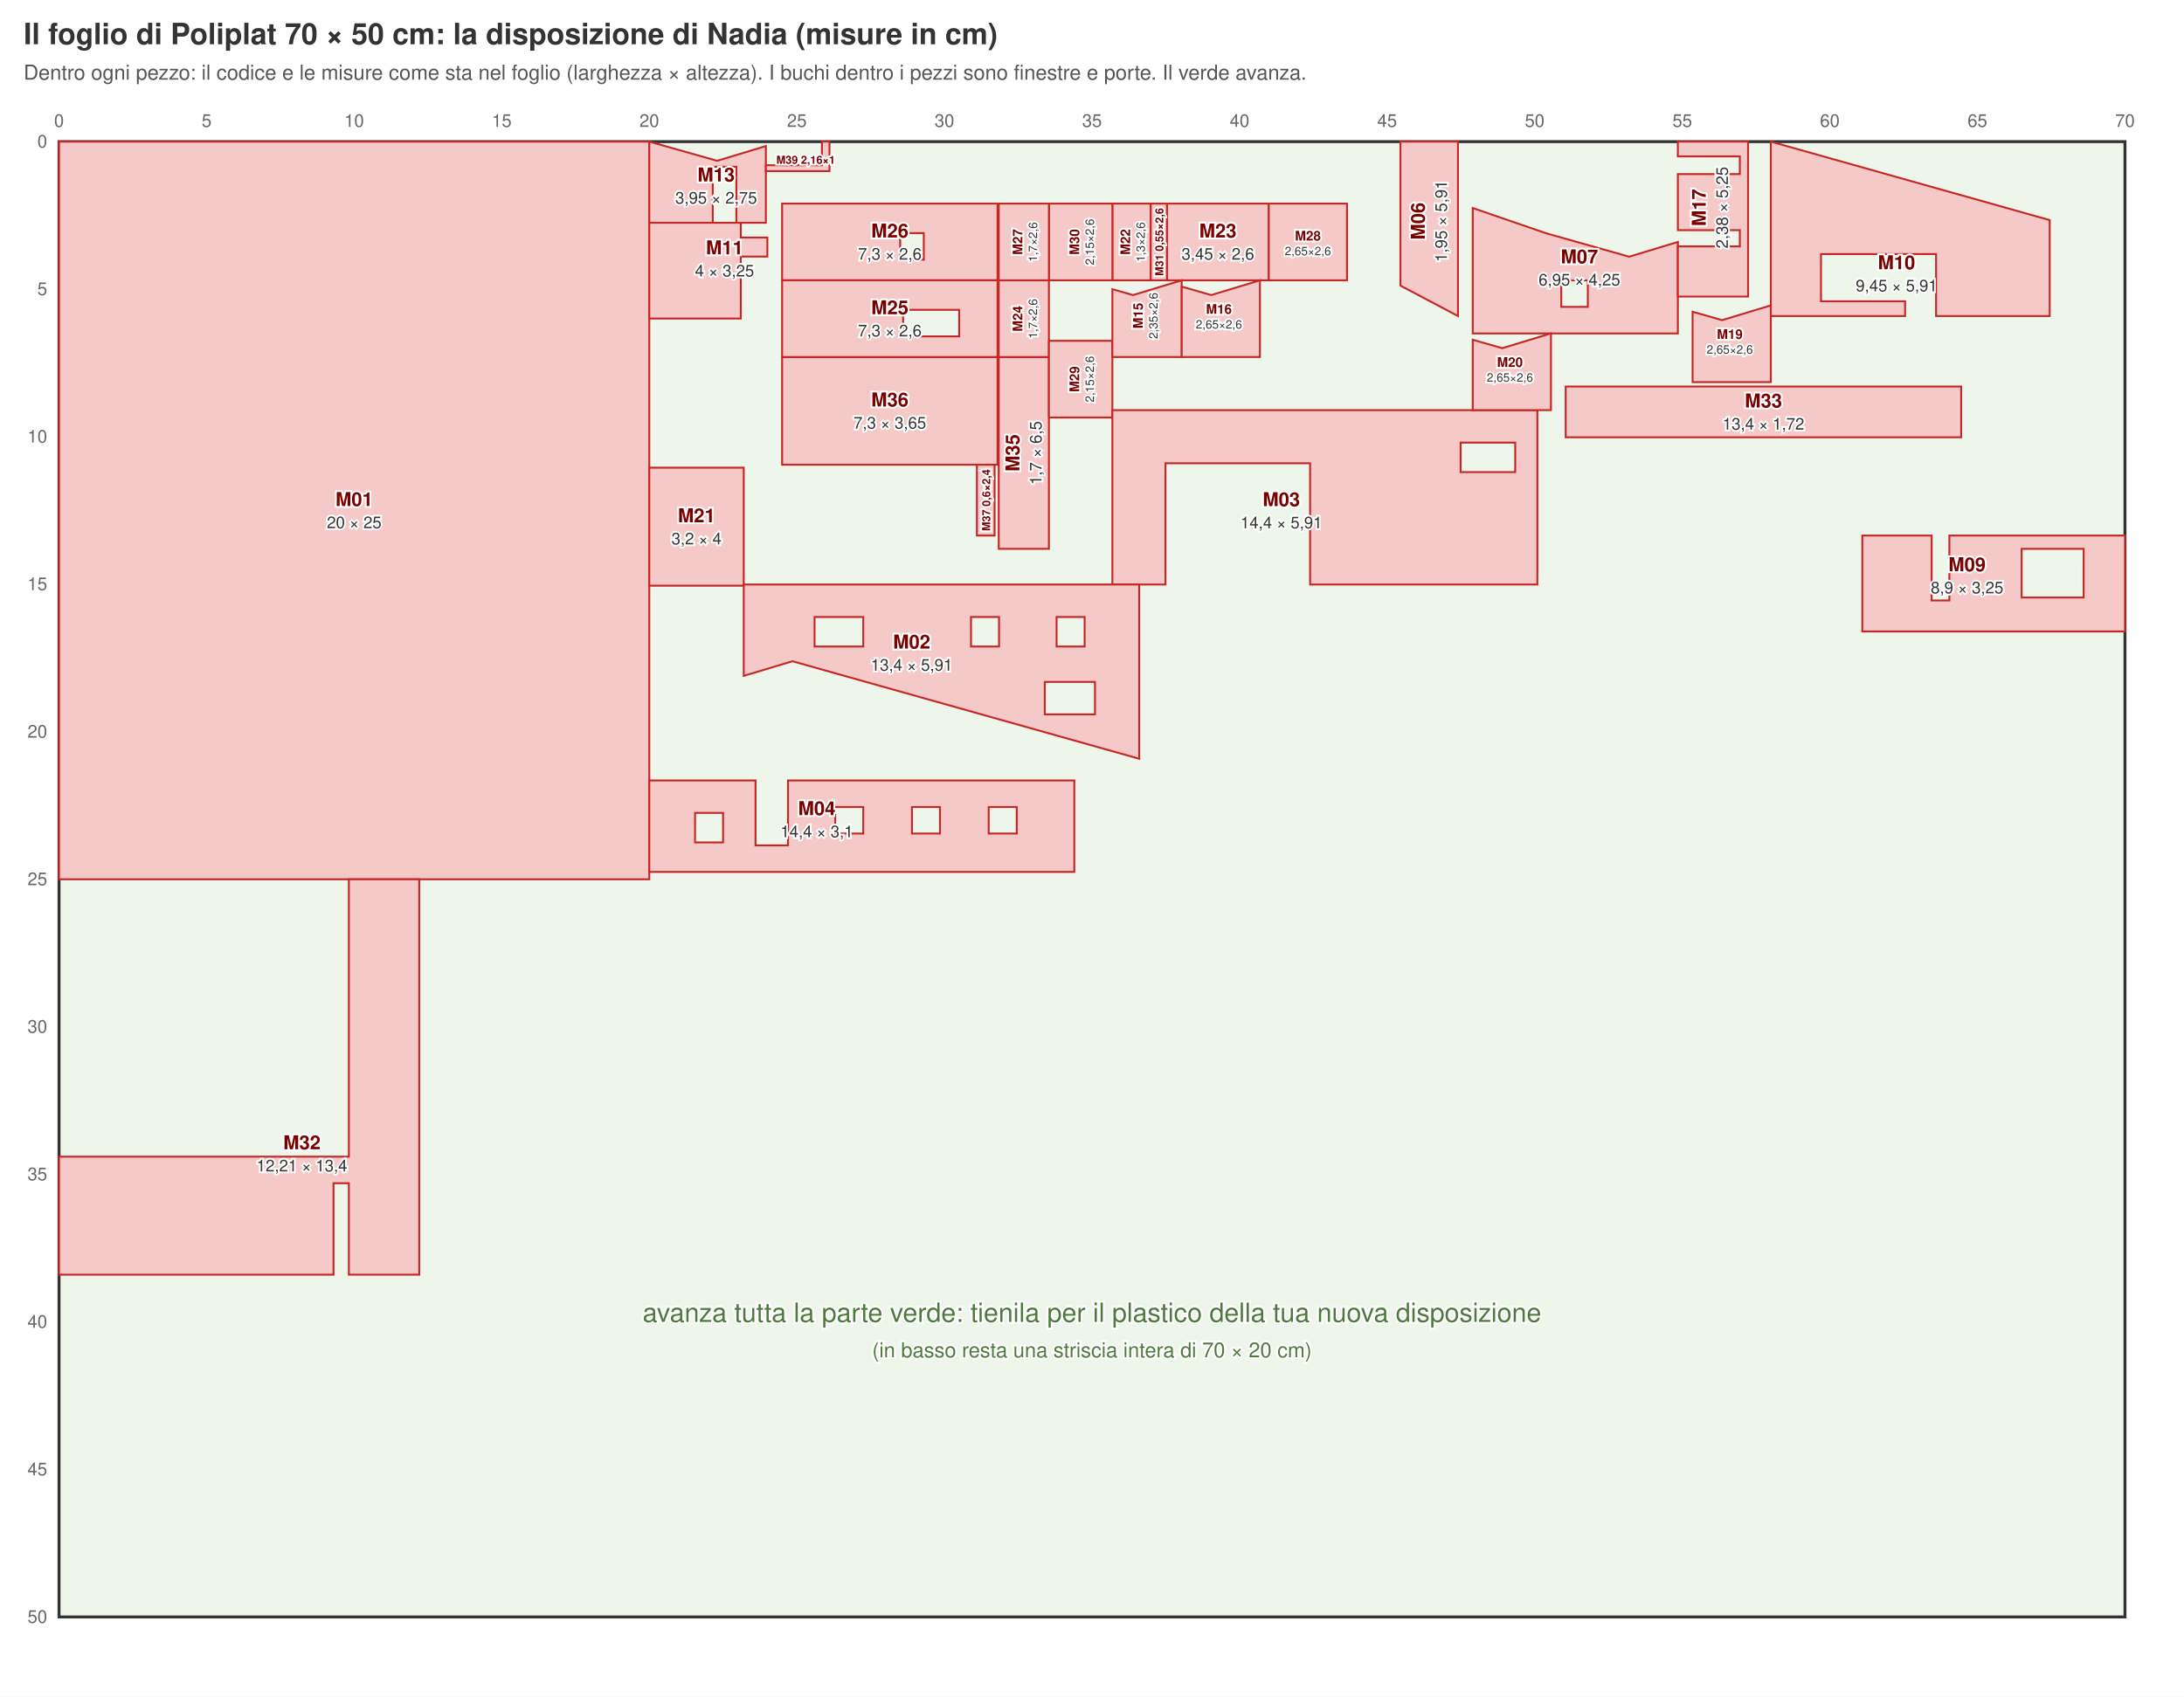
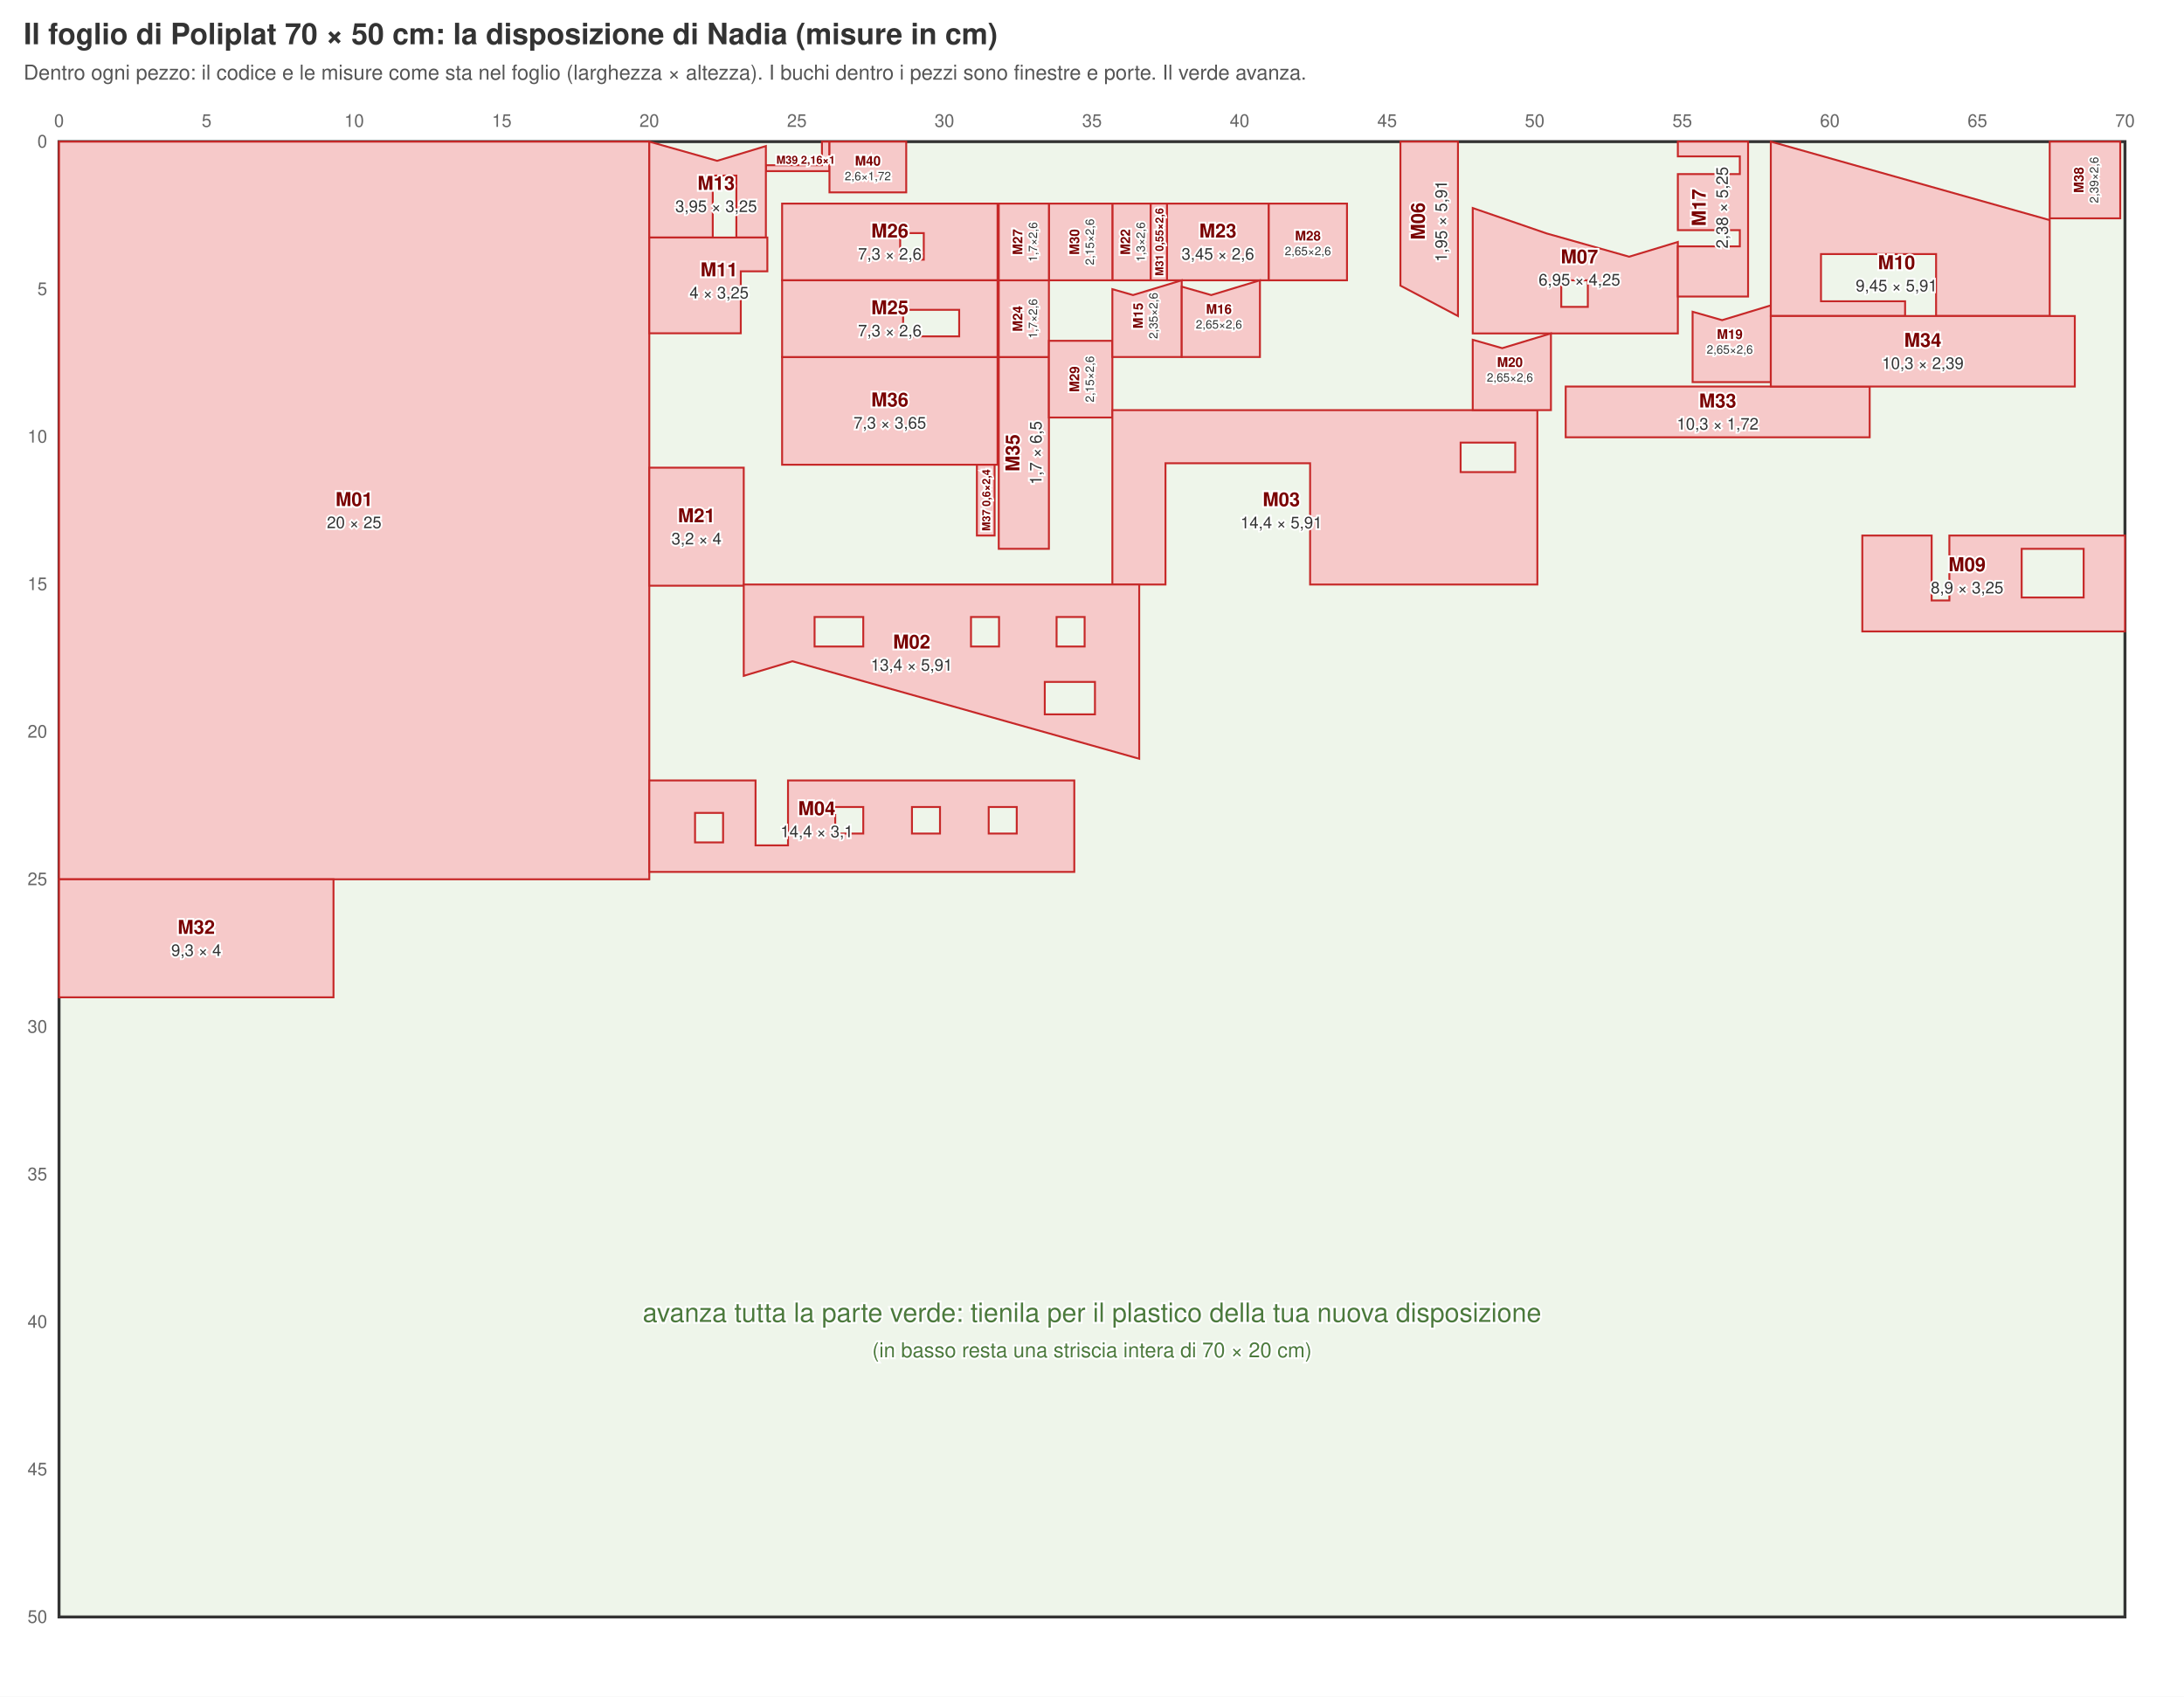
<svg xmlns="http://www.w3.org/2000/svg" viewBox="0 0 1480 1150" width="1480" height="1150">
  <rect width="100%" height="100%" fill="#ffffff" />
  <text x="16" y="30" font-family="Helvetica, Arial, sans-serif" font-size="20" font-weight="bold" fill="#333">Il foglio di Poliplat 70 × 50 cm: la disposizione di Nadia (misure in cm)</text>
  <text x="16" y="54" font-family="Helvetica, Arial, sans-serif" font-size="14" fill="#555">Dentro ogni pezzo: il codice e le misure come sta nel foglio (larghezza × altezza). I buchi dentro i pezzi sono finestre e porte. Il verde avanza.</text>
  <rect x="40" y="96" width="1400.0" height="1000.0" fill="#eef5ea" stroke="#333" stroke-width="2" />
  <text x="40.0" y="86.0" font-family="Helvetica, Arial, sans-serif" font-size="12" fill="#666" text-anchor="middle" stroke="#fff" stroke-width="2.5" paint-order="stroke">0</text>
  <text x="140.0" y="86.0" font-family="Helvetica, Arial, sans-serif" font-size="12" fill="#666" text-anchor="middle" stroke="#fff" stroke-width="2.5" paint-order="stroke">5</text>
  <text x="240.0" y="86.0" font-family="Helvetica, Arial, sans-serif" font-size="12" fill="#666" text-anchor="middle" stroke="#fff" stroke-width="2.5" paint-order="stroke">10</text>
  <text x="340.0" y="86.0" font-family="Helvetica, Arial, sans-serif" font-size="12" fill="#666" text-anchor="middle" stroke="#fff" stroke-width="2.5" paint-order="stroke">15</text>
  <text x="440.0" y="86.0" font-family="Helvetica, Arial, sans-serif" font-size="12" fill="#666" text-anchor="middle" stroke="#fff" stroke-width="2.5" paint-order="stroke">20</text>
  <text x="540.0" y="86.0" font-family="Helvetica, Arial, sans-serif" font-size="12" fill="#666" text-anchor="middle" stroke="#fff" stroke-width="2.5" paint-order="stroke">25</text>
  <text x="640.0" y="86.0" font-family="Helvetica, Arial, sans-serif" font-size="12" fill="#666" text-anchor="middle" stroke="#fff" stroke-width="2.5" paint-order="stroke">30</text>
  <text x="740.0" y="86.0" font-family="Helvetica, Arial, sans-serif" font-size="12" fill="#666" text-anchor="middle" stroke="#fff" stroke-width="2.5" paint-order="stroke">35</text>
  <text x="840.0" y="86.0" font-family="Helvetica, Arial, sans-serif" font-size="12" fill="#666" text-anchor="middle" stroke="#fff" stroke-width="2.5" paint-order="stroke">40</text>
  <text x="940.0" y="86.0" font-family="Helvetica, Arial, sans-serif" font-size="12" fill="#666" text-anchor="middle" stroke="#fff" stroke-width="2.5" paint-order="stroke">45</text>
  <text x="1040.0" y="86.0" font-family="Helvetica, Arial, sans-serif" font-size="12" fill="#666" text-anchor="middle" stroke="#fff" stroke-width="2.5" paint-order="stroke">50</text>
  <text x="1140.0" y="86.0" font-family="Helvetica, Arial, sans-serif" font-size="12" fill="#666" text-anchor="middle" stroke="#fff" stroke-width="2.5" paint-order="stroke">55</text>
  <text x="1240.0" y="86.0" font-family="Helvetica, Arial, sans-serif" font-size="12" fill="#666" text-anchor="middle" stroke="#fff" stroke-width="2.5" paint-order="stroke">60</text>
  <text x="1340.0" y="86.0" font-family="Helvetica, Arial, sans-serif" font-size="12" fill="#666" text-anchor="middle" stroke="#fff" stroke-width="2.5" paint-order="stroke">65</text>
  <text x="1440.0" y="86.0" font-family="Helvetica, Arial, sans-serif" font-size="12" fill="#666" text-anchor="middle" stroke="#fff" stroke-width="2.5" paint-order="stroke">70</text>
  <text x="32.0" y="100.0" font-family="Helvetica, Arial, sans-serif" font-size="12" fill="#666" text-anchor="end" stroke="#fff" stroke-width="2.5" paint-order="stroke">0</text>
  <text x="32.0" y="200.0" font-family="Helvetica, Arial, sans-serif" font-size="12" fill="#666" text-anchor="end" stroke="#fff" stroke-width="2.5" paint-order="stroke">5</text>
  <text x="32.0" y="300.0" font-family="Helvetica, Arial, sans-serif" font-size="12" fill="#666" text-anchor="end" stroke="#fff" stroke-width="2.5" paint-order="stroke">10</text>
  <text x="32.0" y="400.0" font-family="Helvetica, Arial, sans-serif" font-size="12" fill="#666" text-anchor="end" stroke="#fff" stroke-width="2.5" paint-order="stroke">15</text>
  <text x="32.0" y="500.0" font-family="Helvetica, Arial, sans-serif" font-size="12" fill="#666" text-anchor="end" stroke="#fff" stroke-width="2.5" paint-order="stroke">20</text>
  <text x="32.0" y="600.0" font-family="Helvetica, Arial, sans-serif" font-size="12" fill="#666" text-anchor="end" stroke="#fff" stroke-width="2.5" paint-order="stroke">25</text>
  <text x="32.0" y="700.0" font-family="Helvetica, Arial, sans-serif" font-size="12" fill="#666" text-anchor="end" stroke="#fff" stroke-width="2.5" paint-order="stroke">30</text>
  <text x="32.0" y="800.0" font-family="Helvetica, Arial, sans-serif" font-size="12" fill="#666" text-anchor="end" stroke="#fff" stroke-width="2.5" paint-order="stroke">35</text>
  <text x="32.0" y="900.0" font-family="Helvetica, Arial, sans-serif" font-size="12" fill="#666" text-anchor="end" stroke="#fff" stroke-width="2.5" paint-order="stroke">40</text>
  <text x="32.0" y="1000.0" font-family="Helvetica, Arial, sans-serif" font-size="12" fill="#666" text-anchor="end" stroke="#fff" stroke-width="2.5" paint-order="stroke">45</text>
  <text x="32.0" y="1100.0" font-family="Helvetica, Arial, sans-serif" font-size="12" fill="#666" text-anchor="end" stroke="#fff" stroke-width="2.5" paint-order="stroke">50</text>
  <path d="M 40.0 96.0 L 40.0 596.0 L 440.0 596.0 L 440.0 96.0 Z" fill="#f6c9c9" fill-rule="evenodd" stroke="#c62828" stroke-width="1.3" />
  <path d="M 676.0 242.0 L 530.0 242.0 L 530.0 315.0 L 676.0 315.0 Z" fill="#f6c9c9" fill-rule="evenodd" stroke="#c62828" stroke-width="1.3" />
  <path d="M 676.0 138.0 L 530.0 138.0 L 530.0 190.0 L 676.0 190.0 Z M 626.0 158.0 L 610.0 158.0 L 610.0 176.0 L 626.0 176.0 Z" fill="#f6c9c9" fill-rule="evenodd" stroke="#c62828" stroke-width="1.3" />
  <path d="M 753.8 190.0 L 779.8 190.0 L 779.8 138.0 L 753.8 138.0 Z" fill="#f6c9c9" fill-rule="evenodd" stroke="#c62828" stroke-width="1.3" />
  <path d="M 710.8 242.0 L 676.8 242.0 L 676.8 372.0 L 710.8 372.0 Z" fill="#f6c9c9" fill-rule="evenodd" stroke="#c62828" stroke-width="1.3" />
  <path d="M 710.8 190.0 L 676.8 190.0 L 676.8 242.0 L 710.8 242.0 Z" fill="#f6c9c9" fill-rule="evenodd" stroke="#c62828" stroke-width="1.3" />
  <path d="M 676.0 190.0 L 530.0 190.0 L 530.0 242.0 L 676.0 242.0 Z M 650.0 210.0 L 612.0 210.0 L 612.0 228.0 L 650.0 228.0 Z" fill="#f6c9c9" fill-rule="evenodd" stroke="#c62828" stroke-width="1.3" />
  <path d="M 662.0 363.0 L 674.0 363.0 L 674.0 315.0 L 662.0 315.0 Z" fill="#f6c9c9" fill-rule="evenodd" stroke="#c62828" stroke-width="1.3" />
  <path d="M 710.8 283.0 L 753.8 283.0 L 753.8 231.0 L 710.8 231.0 Z" fill="#f6c9c9" fill-rule="evenodd" stroke="#c62828" stroke-width="1.3" />
  <path d="M 504.0 317.0 L 440.0 317.0 L 440.0 397.0 L 504.0 397.0 Z" fill="#f6c9c9" fill-rule="evenodd" stroke="#c62828" stroke-width="1.3" />
  <path d="M 790.8 190.0 L 859.8 190.0 L 859.8 138.0 L 790.8 138.0 Z" fill="#f6c9c9" fill-rule="evenodd" stroke="#c62828" stroke-width="1.3" />
  <path d="M 859.8 190.0 L 912.8 190.0 L 912.8 138.0 L 859.8 138.0 Z" fill="#f6c9c9" fill-rule="evenodd" stroke="#c62828" stroke-width="1.3" />
  <path d="M 710.8 190.0 L 753.8 190.0 L 753.8 138.0 L 710.8 138.0 Z" fill="#f6c9c9" fill-rule="evenodd" stroke="#c62828" stroke-width="1.3" />
  <path d="M 710.8 138.0 L 676.8 138.0 L 676.8 190.0 L 710.8 190.0 Z" fill="#f6c9c9" fill-rule="evenodd" stroke="#c62828" stroke-width="1.3" />
  <path d="M 779.8 190.0 L 790.8 190.0 L 790.8 138.0 L 779.8 138.0 Z" fill="#f6c9c9" fill-rule="evenodd" stroke="#c62828" stroke-width="1.3" />
  <path d="M 753.8 242.0 L 800.8 242.0 L 800.8 190.0 L 767.8 200.0 L 753.8 196.0 Z" fill="#f6c9c9" fill-rule="evenodd" stroke="#c62828" stroke-width="1.3" />
-   <path d="M 440.0 151.0 L 483.0 151.0 L 483.0 113.0 L 499.0 113.0 L 499.0 151.0 L 519.0 151.0 L 519.0 99.0 L 486.0 109.0 L 440.0 96.0 Z" fill="#f6c9c9" fill-rule="evenodd" stroke="#c62828" stroke-width="1.3" />
  <path d="M 1147.0 259.0 L 1200.0 259.0 L 1200.0 207.0 L 1167.0 217.0 L 1147.0 211.3 Z" fill="#f6c9c9" fill-rule="evenodd" stroke="#c62828" stroke-width="1.3" />
  <path d="M 557.0 96.0 L 557.0 112.0 L 519.0 112.0 L 519.0 116.0 L 562.1 116.0 L 562.1 96.0 Z" fill="#f6c9c9" fill-rule="evenodd" stroke="#c62828" stroke-width="1.3" />
  <path d="M 440.0 529.0 L 512.0 529.0 L 512.0 573.0 L 534.0 573.0 L 534.0 529.0 L 728.0 529.0 L 728.0 591.0 L 440.0 591.0 Z M 471.0 571.0 L 490.0 571.0 L 490.0 551.0 L 471.0 551.0 Z M 566.0 565.0 L 585.0 565.0 L 585.0 547.0 L 566.0 547.0 Z M 618.0 565.0 L 637.0 565.0 L 637.0 547.0 L 618.0 547.0 Z M 670.0 565.0 L 689.0 565.0 L 689.0 547.0 L 670.0 547.0 Z" fill="#f6c9c9" fill-rule="evenodd" stroke="#c62828" stroke-width="1.3" />
  <path d="M 998.0 226.0 L 1137.0 226.0 L 1137.0 164.0 L 1104.0 174.0 L 1048.0 158.2 L 998.0 141.0 Z M 1058.0 190.0 L 1076.0 190.0 L 1076.0 208.0 L 1058.0 208.0 Z" fill="#f6c9c9" fill-rule="evenodd" stroke="#c62828" stroke-width="1.3" />
  <path d="M 1041.8 278.0 L 753.8 278.0 L 753.8 396.2 L 789.8 396.2 L 789.8 314.0 L 887.8 314.0 L 887.8 396.2 L 1041.8 396.2 Z M 1026.8 320.0 L 989.8 320.0 L 989.8 300.0 L 1026.8 300.0 Z" fill="#f6c9c9" fill-rule="evenodd" stroke="#c62828" stroke-width="1.3" />
  <path d="M 988.0 96.0 L 949.0 96.0 L 949.0 193.6 L 988.0 214.2 Z" fill="#f6c9c9" fill-rule="evenodd" stroke="#c62828" stroke-width="1.3" />
-   <path d="M 1061.0 262.0 L 1061.0 296.4 L 1329.0 296.4 L 1329.0 262.0 Z" fill="#f6c9c9" fill-rule="evenodd" stroke="#c62828" stroke-width="1.3" />
  <path d="M 772.0 396.2 L 504.0 396.2 L 504.0 458.1 L 537.0 448.2 L 772.0 514.3 Z M 735.0 438.2 L 716.0 438.2 L 716.0 418.2 L 735.0 418.2 Z M 677.0 438.2 L 658.0 438.2 L 658.0 418.2 L 677.0 418.2 Z M 585.0 438.2 L 552.0 438.2 L 552.0 418.2 L 585.0 418.2 Z M 742.0 484.2 L 708.0 484.2 L 708.0 462.2 L 742.0 462.2 Z" fill="#f6c9c9" fill-rule="evenodd" stroke="#c62828" stroke-width="1.3" />
  <path d="M 1200.0 214.2 L 1291.0 214.2 L 1291.0 204.2 L 1234.0 204.2 L 1234.0 172.2 L 1312.0 172.2 L 1312.0 214.2 L 1389.0 214.2 L 1389.0 149.2 L 1200.0 96.0 Z" fill="#f6c9c9" fill-rule="evenodd" stroke="#c62828" stroke-width="1.3" />
  <path d="M 1440.0 363.0 L 1321.0 363.0 L 1321.0 407.0 L 1309.0 407.0 L 1309.0 363.0 L 1262.0 363.0 L 1262.0 428.0 L 1440.0 428.0 Z M 1412.0 405.0 L 1370.0 405.0 L 1370.0 372.0 L 1412.0 372.0 Z" fill="#f6c9c9" fill-rule="evenodd" stroke="#c62828" stroke-width="1.3" />
-   <path d="M 40.0 864.0 L 226.0 864.0 L 226.0 802.0 L 236.4 802.0 L 236.4 864.0 L 284.1 864.0 L 284.1 596.0 L 236.4 596.0 L 236.4 784.0 L 40.0 784.0 Z" fill="#f6c9c9" fill-rule="evenodd" stroke="#c62828" stroke-width="1.3" />
  <path d="M 800.8 242.0 L 853.8 242.0 L 853.8 190.0 L 820.8 200.0 L 800.8 194.3 Z" fill="#f6c9c9" fill-rule="evenodd" stroke="#c62828" stroke-width="1.3" />
  <path d="M 998.0 278.0 L 1051.0 278.0 L 1051.0 226.0 L 1018.0 236.0 L 998.0 230.3 Z" fill="#f6c9c9" fill-rule="evenodd" stroke="#c62828" stroke-width="1.3" />
-   <path d="M 440.0 215.9 L 502.0 215.9 L 502.0 173.9 L 520.0 173.9 L 520.0 161.0 L 502.0 161.0 L 502.0 151.0 L 440.0 151.0 Z" fill="#f6c9c9" fill-rule="evenodd" stroke="#c62828" stroke-width="1.3" />
  <path d="M 1137.0 96.0 L 1137.0 106.0 L 1179.0 106.0 L 1179.0 118.0 L 1137.0 118.0 L 1137.0 156.0 L 1179.0 156.0 L 1179.0 167.0 L 1137.0 167.0 L 1137.0 201.0 L 1184.6 201.0 L 1184.6 96.0 Z" fill="#f6c9c9" fill-rule="evenodd" stroke="#c62828" stroke-width="1.3" />
+   <path d="M 440.0 161.0 L 483.0 161.0 L 483.0 119.0 L 499.0 119.0 L 499.0 161.0 L 519.0 161.0 L 519.0 99.0 L 486.0 109.0 L 440.0 96.0 Z" fill="#f6c9c9" fill-rule="evenodd" stroke="#c62828" stroke-width="1.3" />
+   <path d="M 40.0 676.0 L 226.0 676.0 L 226.0 596.0 L 40.0 596.0 Z" fill="#f6c9c9" fill-rule="evenodd" stroke="#c62828" stroke-width="1.3" />
+   <path d="M 1061.0 262.0 L 1061.0 296.4 L 1267.0 296.4 L 1267.0 262.0 Z" fill="#f6c9c9" fill-rule="evenodd" stroke="#c62828" stroke-width="1.3" />
+   <path d="M 440.0 225.9 L 502.0 225.9 L 502.0 183.9 L 520.0 183.9 L 520.0 161.0 L 440.0 161.0 Z" fill="#f6c9c9" fill-rule="evenodd" stroke="#c62828" stroke-width="1.3" />
+   <path d="M 1389.0 148.0 L 1436.8 148.0 L 1436.8 96.0 L 1389.0 96.0 Z" fill="#f6c9c9" fill-rule="evenodd" stroke="#c62828" stroke-width="1.3" />
+   <path d="M 562.1 96.0 L 562.1 130.4 L 614.1 130.4 L 614.1 96.0 Z" fill="#f6c9c9" fill-rule="evenodd" stroke="#c62828" stroke-width="1.3" />
+   <path d="M 1200.0 214.2 L 1200.0 262.0 L 1406.0 262.0 L 1406.0 214.2 Z" fill="#f6c9c9" fill-rule="evenodd" stroke="#c62828" stroke-width="1.3" />
  <text x="240.0" y="343.0" font-family="Helvetica, Arial, sans-serif" font-size="13" font-weight="bold" fill="#7a0000" text-anchor="middle" stroke="#fff" stroke-width="2.5" paint-order="stroke">M01</text>
  <text x="240.0" y="358.0" font-family="Helvetica, Arial, sans-serif" font-size="11" fill="#333" text-anchor="middle" stroke="#fff" stroke-width="2.5" paint-order="stroke">20 × 25</text>
  <text x="603.0" y="275.5" font-family="Helvetica, Arial, sans-serif" font-size="13" font-weight="bold" fill="#7a0000" text-anchor="middle" stroke="#fff" stroke-width="2.5" paint-order="stroke">M36</text>
  <text x="603.0" y="290.5" font-family="Helvetica, Arial, sans-serif" font-size="11" fill="#333" text-anchor="middle" stroke="#fff" stroke-width="2.5" paint-order="stroke">7,3 × 3,65</text>
  <text x="603.0" y="161.0" font-family="Helvetica, Arial, sans-serif" font-size="13" font-weight="bold" fill="#7a0000" text-anchor="middle" stroke="#fff" stroke-width="2.5" paint-order="stroke">M26</text>
  <text x="603.0" y="176.0" font-family="Helvetica, Arial, sans-serif" font-size="11" fill="#333" text-anchor="middle" stroke="#fff" stroke-width="2.5" paint-order="stroke">7,3 × 2,6</text>
  <text x="765.8" y="164.0" font-family="Helvetica, Arial, sans-serif" font-size="9" font-weight="bold" fill="#7a0000" text-anchor="middle" stroke="#fff" stroke-width="2.5" paint-order="stroke" transform="rotate(-90 765.8 164.0)">M22</text>
  <text x="775.8" y="164.0" font-family="Helvetica, Arial, sans-serif" font-size="8" fill="#333" text-anchor="middle" stroke="#fff" stroke-width="2.5" paint-order="stroke" transform="rotate(-90 775.8 164.0)">1,3×2,6</text>
  <text x="690.8" y="307.0" font-family="Helvetica, Arial, sans-serif" font-size="13" font-weight="bold" fill="#7a0000" text-anchor="middle" stroke="#fff" stroke-width="2.5" paint-order="stroke" transform="rotate(-90 690.8 307.0)">M35</text>
  <text x="705.8" y="307.0" font-family="Helvetica, Arial, sans-serif" font-size="11" fill="#333" text-anchor="middle" stroke="#fff" stroke-width="2.5" paint-order="stroke" transform="rotate(-90 705.8 307.0)">1,7 × 6,5</text>
  <text x="692.8" y="216.0" font-family="Helvetica, Arial, sans-serif" font-size="9" font-weight="bold" fill="#7a0000" text-anchor="middle" stroke="#fff" stroke-width="2.5" paint-order="stroke" transform="rotate(-90 692.8 216.0)">M24</text>
  <text x="702.8" y="216.0" font-family="Helvetica, Arial, sans-serif" font-size="8" fill="#333" text-anchor="middle" stroke="#fff" stroke-width="2.5" paint-order="stroke" transform="rotate(-90 702.8 216.0)">1,7×2,6</text>
  <text x="603.0" y="213.0" font-family="Helvetica, Arial, sans-serif" font-size="13" font-weight="bold" fill="#7a0000" text-anchor="middle" stroke="#fff" stroke-width="2.5" paint-order="stroke">M25</text>
  <text x="603.0" y="228.0" font-family="Helvetica, Arial, sans-serif" font-size="11" fill="#333" text-anchor="middle" stroke="#fff" stroke-width="2.5" paint-order="stroke">7,3 × 2,6</text>
  <text x="671.0" y="339.0" font-family="Helvetica, Arial, sans-serif" font-size="7.5" font-weight="bold" fill="#7a0000" text-anchor="middle" stroke="#fff" stroke-width="2.5" paint-order="stroke" transform="rotate(-90 671.0 339.0)">M37 0,6×2,4</text>
  <text x="731.3" y="257.0" font-family="Helvetica, Arial, sans-serif" font-size="9" font-weight="bold" fill="#7a0000" text-anchor="middle" stroke="#fff" stroke-width="2.5" paint-order="stroke" transform="rotate(-90 731.3 257.0)">M29</text>
  <text x="741.3" y="257.0" font-family="Helvetica, Arial, sans-serif" font-size="8" fill="#333" text-anchor="middle" stroke="#fff" stroke-width="2.5" paint-order="stroke" transform="rotate(-90 741.3 257.0)">2,15×2,6</text>
  <text x="472.0" y="354.0" font-family="Helvetica, Arial, sans-serif" font-size="13" font-weight="bold" fill="#7a0000" text-anchor="middle" stroke="#fff" stroke-width="2.5" paint-order="stroke">M21</text>
  <text x="472.0" y="369.0" font-family="Helvetica, Arial, sans-serif" font-size="11" fill="#333" text-anchor="middle" stroke="#fff" stroke-width="2.5" paint-order="stroke">3,2 × 4</text>
  <text x="825.3" y="161.0" font-family="Helvetica, Arial, sans-serif" font-size="13" font-weight="bold" fill="#7a0000" text-anchor="middle" stroke="#fff" stroke-width="2.5" paint-order="stroke">M23</text>
  <text x="825.3" y="176.0" font-family="Helvetica, Arial, sans-serif" font-size="11" fill="#333" text-anchor="middle" stroke="#fff" stroke-width="2.5" paint-order="stroke">3,45 × 2,6</text>
  <text x="886.3" y="163.0" font-family="Helvetica, Arial, sans-serif" font-size="9" font-weight="bold" fill="#7a0000" text-anchor="middle" stroke="#fff" stroke-width="2.5" paint-order="stroke">M28</text>
  <text x="886.3" y="173.0" font-family="Helvetica, Arial, sans-serif" font-size="8" fill="#333" text-anchor="middle" stroke="#fff" stroke-width="2.5" paint-order="stroke">2,65×2,6</text>
  <text x="731.3" y="164.0" font-family="Helvetica, Arial, sans-serif" font-size="9" font-weight="bold" fill="#7a0000" text-anchor="middle" stroke="#fff" stroke-width="2.5" paint-order="stroke" transform="rotate(-90 731.3 164.0)">M30</text>
  <text x="741.3" y="164.0" font-family="Helvetica, Arial, sans-serif" font-size="8" fill="#333" text-anchor="middle" stroke="#fff" stroke-width="2.5" paint-order="stroke" transform="rotate(-90 741.3 164.0)">2,15×2,6</text>
  <text x="692.8" y="164.0" font-family="Helvetica, Arial, sans-serif" font-size="9" font-weight="bold" fill="#7a0000" text-anchor="middle" stroke="#fff" stroke-width="2.5" paint-order="stroke" transform="rotate(-90 692.8 164.0)">M27</text>
  <text x="702.8" y="164.0" font-family="Helvetica, Arial, sans-serif" font-size="8" fill="#333" text-anchor="middle" stroke="#fff" stroke-width="2.5" paint-order="stroke" transform="rotate(-90 702.8 164.0)">1,7×2,6</text>
  <text x="788.3" y="164.0" font-family="Helvetica, Arial, sans-serif" font-size="7.5" font-weight="bold" fill="#7a0000" text-anchor="middle" stroke="#fff" stroke-width="2.5" paint-order="stroke" transform="rotate(-90 788.3 164.0)">M31 0,55×2,6</text>
  <text x="774.4" y="214.0" font-family="Helvetica, Arial, sans-serif" font-size="9" font-weight="bold" fill="#7a0000" text-anchor="middle" stroke="#fff" stroke-width="2.5" paint-order="stroke" transform="rotate(-90 774.4 214.0)">M15</text>
  <text x="784.4" y="214.0" font-family="Helvetica, Arial, sans-serif" font-size="8" fill="#333" text-anchor="middle" stroke="#fff" stroke-width="2.5" paint-order="stroke" transform="rotate(-90 784.4 214.0)">2,35×2,6</text>
-   <text x="485.3" y="123.0" font-family="Helvetica, Arial, sans-serif" font-size="13" font-weight="bold" fill="#7a0000" text-anchor="middle" stroke="#fff" stroke-width="2.5" paint-order="stroke">M13</text>
-   <text x="485.3" y="138.0" font-family="Helvetica, Arial, sans-serif" font-size="11" fill="#333" text-anchor="middle" stroke="#fff" stroke-width="2.5" paint-order="stroke">3,95 × 2,75</text>
  <text x="1172.2" y="229.7" font-family="Helvetica, Arial, sans-serif" font-size="9" font-weight="bold" fill="#7a0000" text-anchor="middle" stroke="#fff" stroke-width="2.5" paint-order="stroke">M19</text>
  <text x="1172.2" y="239.7" font-family="Helvetica, Arial, sans-serif" font-size="8" fill="#333" text-anchor="middle" stroke="#fff" stroke-width="2.5" paint-order="stroke">2,65×2,6</text>
  <text x="546.0" y="111.0" font-family="Helvetica, Arial, sans-serif" font-size="7.5" font-weight="bold" fill="#7a0000" text-anchor="middle" stroke="#fff" stroke-width="2.5" paint-order="stroke">M39 2,16×1</text>
  <text x="553.5" y="552.5" font-family="Helvetica, Arial, sans-serif" font-size="13" font-weight="bold" fill="#7a0000" text-anchor="middle" stroke="#fff" stroke-width="2.5" paint-order="stroke">M04</text>
  <text x="553.5" y="567.5" font-family="Helvetica, Arial, sans-serif" font-size="11" fill="#333" text-anchor="middle" stroke="#fff" stroke-width="2.5" paint-order="stroke">14,4 × 3,1</text>
  <text x="1070.3" y="178.5" font-family="Helvetica, Arial, sans-serif" font-size="13" font-weight="bold" fill="#7a0000" text-anchor="middle" stroke="#fff" stroke-width="2.5" paint-order="stroke">M07</text>
  <text x="1070.3" y="193.5" font-family="Helvetica, Arial, sans-serif" font-size="11" fill="#333" text-anchor="middle" stroke="#fff" stroke-width="2.5" paint-order="stroke">6,95 × 4,25</text>
  <text x="868.3" y="343.1" font-family="Helvetica, Arial, sans-serif" font-size="13" font-weight="bold" fill="#7a0000" text-anchor="middle" stroke="#fff" stroke-width="2.5" paint-order="stroke">M03</text>
  <text x="868.3" y="358.1" font-family="Helvetica, Arial, sans-serif" font-size="11" fill="#333" text-anchor="middle" stroke="#fff" stroke-width="2.5" paint-order="stroke">14,4 × 5,91</text>
  <text x="965.5" y="149.9" font-family="Helvetica, Arial, sans-serif" font-size="13" font-weight="bold" fill="#7a0000" text-anchor="middle" stroke="#fff" stroke-width="2.5" paint-order="stroke" transform="rotate(-90 965.5 149.9)">M06</text>
  <text x="980.5" y="149.9" font-family="Helvetica, Arial, sans-serif" font-size="11" fill="#333" text-anchor="middle" stroke="#fff" stroke-width="2.5" paint-order="stroke" transform="rotate(-90 980.5 149.9)">1,95 × 5,91</text>
-   <text x="1195.0" y="276.2" font-family="Helvetica, Arial, sans-serif" font-size="13" font-weight="bold" fill="#7a0000" text-anchor="middle" stroke="#fff" stroke-width="2.5" paint-order="stroke">M33</text>
-   <text x="1195.0" y="291.2" font-family="Helvetica, Arial, sans-serif" font-size="11" fill="#333" text-anchor="middle" stroke="#fff" stroke-width="2.5" paint-order="stroke">13,4 × 1,72</text>
  <text x="617.8" y="439.6" font-family="Helvetica, Arial, sans-serif" font-size="13" font-weight="bold" fill="#7a0000" text-anchor="middle" stroke="#fff" stroke-width="2.5" paint-order="stroke">M02</text>
  <text x="617.8" y="454.6" font-family="Helvetica, Arial, sans-serif" font-size="11" fill="#333" text-anchor="middle" stroke="#fff" stroke-width="2.5" paint-order="stroke">13,4 × 5,91</text>
  <text x="1285.2" y="182.5" font-family="Helvetica, Arial, sans-serif" font-size="13" font-weight="bold" fill="#7a0000" text-anchor="middle" stroke="#fff" stroke-width="2.5" paint-order="stroke">M10</text>
  <text x="1285.2" y="197.5" font-family="Helvetica, Arial, sans-serif" font-size="11" fill="#333" text-anchor="middle" stroke="#fff" stroke-width="2.5" paint-order="stroke">9,45 × 5,91</text>
  <text x="1333.0" y="387.2" font-family="Helvetica, Arial, sans-serif" font-size="13" font-weight="bold" fill="#7a0000" text-anchor="middle" stroke="#fff" stroke-width="2.5" paint-order="stroke">M09</text>
  <text x="1333.0" y="402.2" font-family="Helvetica, Arial, sans-serif" font-size="11" fill="#333" text-anchor="middle" stroke="#fff" stroke-width="2.5" paint-order="stroke">8,9 × 3,25</text>
-   <text x="204.6" y="779.0" font-family="Helvetica, Arial, sans-serif" font-size="13" font-weight="bold" fill="#7a0000" text-anchor="middle" stroke="#fff" stroke-width="2.5" paint-order="stroke">M32</text>
-   <text x="204.6" y="794.0" font-family="Helvetica, Arial, sans-serif" font-size="11" fill="#333" text-anchor="middle" stroke="#fff" stroke-width="2.5" paint-order="stroke">12,21 × 13,4</text>
  <text x="826.0" y="212.7" font-family="Helvetica, Arial, sans-serif" font-size="9" font-weight="bold" fill="#7a0000" text-anchor="middle" stroke="#fff" stroke-width="2.5" paint-order="stroke">M16</text>
  <text x="826.0" y="222.7" font-family="Helvetica, Arial, sans-serif" font-size="8" fill="#333" text-anchor="middle" stroke="#fff" stroke-width="2.5" paint-order="stroke">2,65×2,6</text>
  <text x="1023.2" y="248.7" font-family="Helvetica, Arial, sans-serif" font-size="9" font-weight="bold" fill="#7a0000" text-anchor="middle" stroke="#fff" stroke-width="2.5" paint-order="stroke">M20</text>
  <text x="1023.2" y="258.7" font-family="Helvetica, Arial, sans-serif" font-size="8" fill="#333" text-anchor="middle" stroke="#fff" stroke-width="2.5" paint-order="stroke">2,65×2,6</text>
-   <text x="491.0" y="172.4" font-family="Helvetica, Arial, sans-serif" font-size="13" font-weight="bold" fill="#7a0000" text-anchor="middle" stroke="#fff" stroke-width="2.5" paint-order="stroke">M11</text>
-   <text x="491.0" y="187.4" font-family="Helvetica, Arial, sans-serif" font-size="11" fill="#333" text-anchor="middle" stroke="#fff" stroke-width="2.5" paint-order="stroke">4 × 3,25</text>
  <text x="1155.9" y="140.7" font-family="Helvetica, Arial, sans-serif" font-size="13" font-weight="bold" fill="#7a0000" text-anchor="middle" stroke="#fff" stroke-width="2.5" paint-order="stroke" transform="rotate(-90 1155.9 140.7)">M17</text>
  <text x="1170.9" y="140.7" font-family="Helvetica, Arial, sans-serif" font-size="11" fill="#333" text-anchor="middle" stroke="#fff" stroke-width="2.5" paint-order="stroke" transform="rotate(-90 1170.9 140.7)">2,38 × 5,25</text>
+   <text x="485.3" y="128.7" font-family="Helvetica, Arial, sans-serif" font-size="13" font-weight="bold" fill="#7a0000" text-anchor="middle" stroke="#fff" stroke-width="2.5" paint-order="stroke">M13</text>
+   <text x="485.3" y="143.7" font-family="Helvetica, Arial, sans-serif" font-size="11" fill="#333" text-anchor="middle" stroke="#fff" stroke-width="2.5" paint-order="stroke">3,95 × 3,25</text>
+   <text x="133.0" y="633.0" font-family="Helvetica, Arial, sans-serif" font-size="13" font-weight="bold" fill="#7a0000" text-anchor="middle" stroke="#fff" stroke-width="2.5" paint-order="stroke">M32</text>
+   <text x="133.0" y="648.0" font-family="Helvetica, Arial, sans-serif" font-size="11" fill="#333" text-anchor="middle" stroke="#fff" stroke-width="2.5" paint-order="stroke">9,3 × 4</text>
+   <text x="1164.0" y="276.2" font-family="Helvetica, Arial, sans-serif" font-size="13" font-weight="bold" fill="#7a0000" text-anchor="middle" stroke="#fff" stroke-width="2.5" paint-order="stroke">M33</text>
+   <text x="1164.0" y="291.2" font-family="Helvetica, Arial, sans-serif" font-size="11" fill="#333" text-anchor="middle" stroke="#fff" stroke-width="2.5" paint-order="stroke">10,3 × 1,72</text>
+   <text x="487.3" y="187.3" font-family="Helvetica, Arial, sans-serif" font-size="13" font-weight="bold" fill="#7a0000" text-anchor="middle" stroke="#fff" stroke-width="2.5" paint-order="stroke">M11</text>
+   <text x="487.3" y="202.3" font-family="Helvetica, Arial, sans-serif" font-size="11" fill="#333" text-anchor="middle" stroke="#fff" stroke-width="2.5" paint-order="stroke">4 × 3,25</text>
+   <text x="1411.9" y="122.0" font-family="Helvetica, Arial, sans-serif" font-size="9" font-weight="bold" fill="#7a0000" text-anchor="middle" stroke="#fff" stroke-width="2.5" paint-order="stroke" transform="rotate(-90 1411.9 122.0)">M38</text>
+   <text x="1421.9" y="122.0" font-family="Helvetica, Arial, sans-serif" font-size="8" fill="#333" text-anchor="middle" stroke="#fff" stroke-width="2.5" paint-order="stroke" transform="rotate(-90 1421.9 122.0)">2,39×2,6</text>
+   <text x="588.1" y="112.2" font-family="Helvetica, Arial, sans-serif" font-size="9" font-weight="bold" fill="#7a0000" text-anchor="middle" stroke="#fff" stroke-width="2.5" paint-order="stroke">M40</text>
+   <text x="588.1" y="122.2" font-family="Helvetica, Arial, sans-serif" font-size="8" fill="#333" text-anchor="middle" stroke="#fff" stroke-width="2.5" paint-order="stroke">2,6×1,72</text>
+   <text x="1303.0" y="235.1" font-family="Helvetica, Arial, sans-serif" font-size="13" font-weight="bold" fill="#7a0000" text-anchor="middle" stroke="#fff" stroke-width="2.5" paint-order="stroke">M34</text>
+   <text x="1303.0" y="250.1" font-family="Helvetica, Arial, sans-serif" font-size="11" fill="#333" text-anchor="middle" stroke="#fff" stroke-width="2.5" paint-order="stroke">10,3 × 2,39</text>
  <text x="740.0" y="896.0" font-family="Helvetica, Arial, sans-serif" font-size="18" fill="#4c7a3d" text-anchor="middle" stroke="#fff" stroke-width="2.5" paint-order="stroke">avanza tutta la parte verde: tienila per il plastico della tua nuova disposizione</text>
  <text x="740.0" y="920.0" font-family="Helvetica, Arial, sans-serif" font-size="14" fill="#4c7a3d" text-anchor="middle" stroke="#fff" stroke-width="2.5" paint-order="stroke">(in basso resta una striscia intera di 70 × 20 cm)</text>
</svg>
